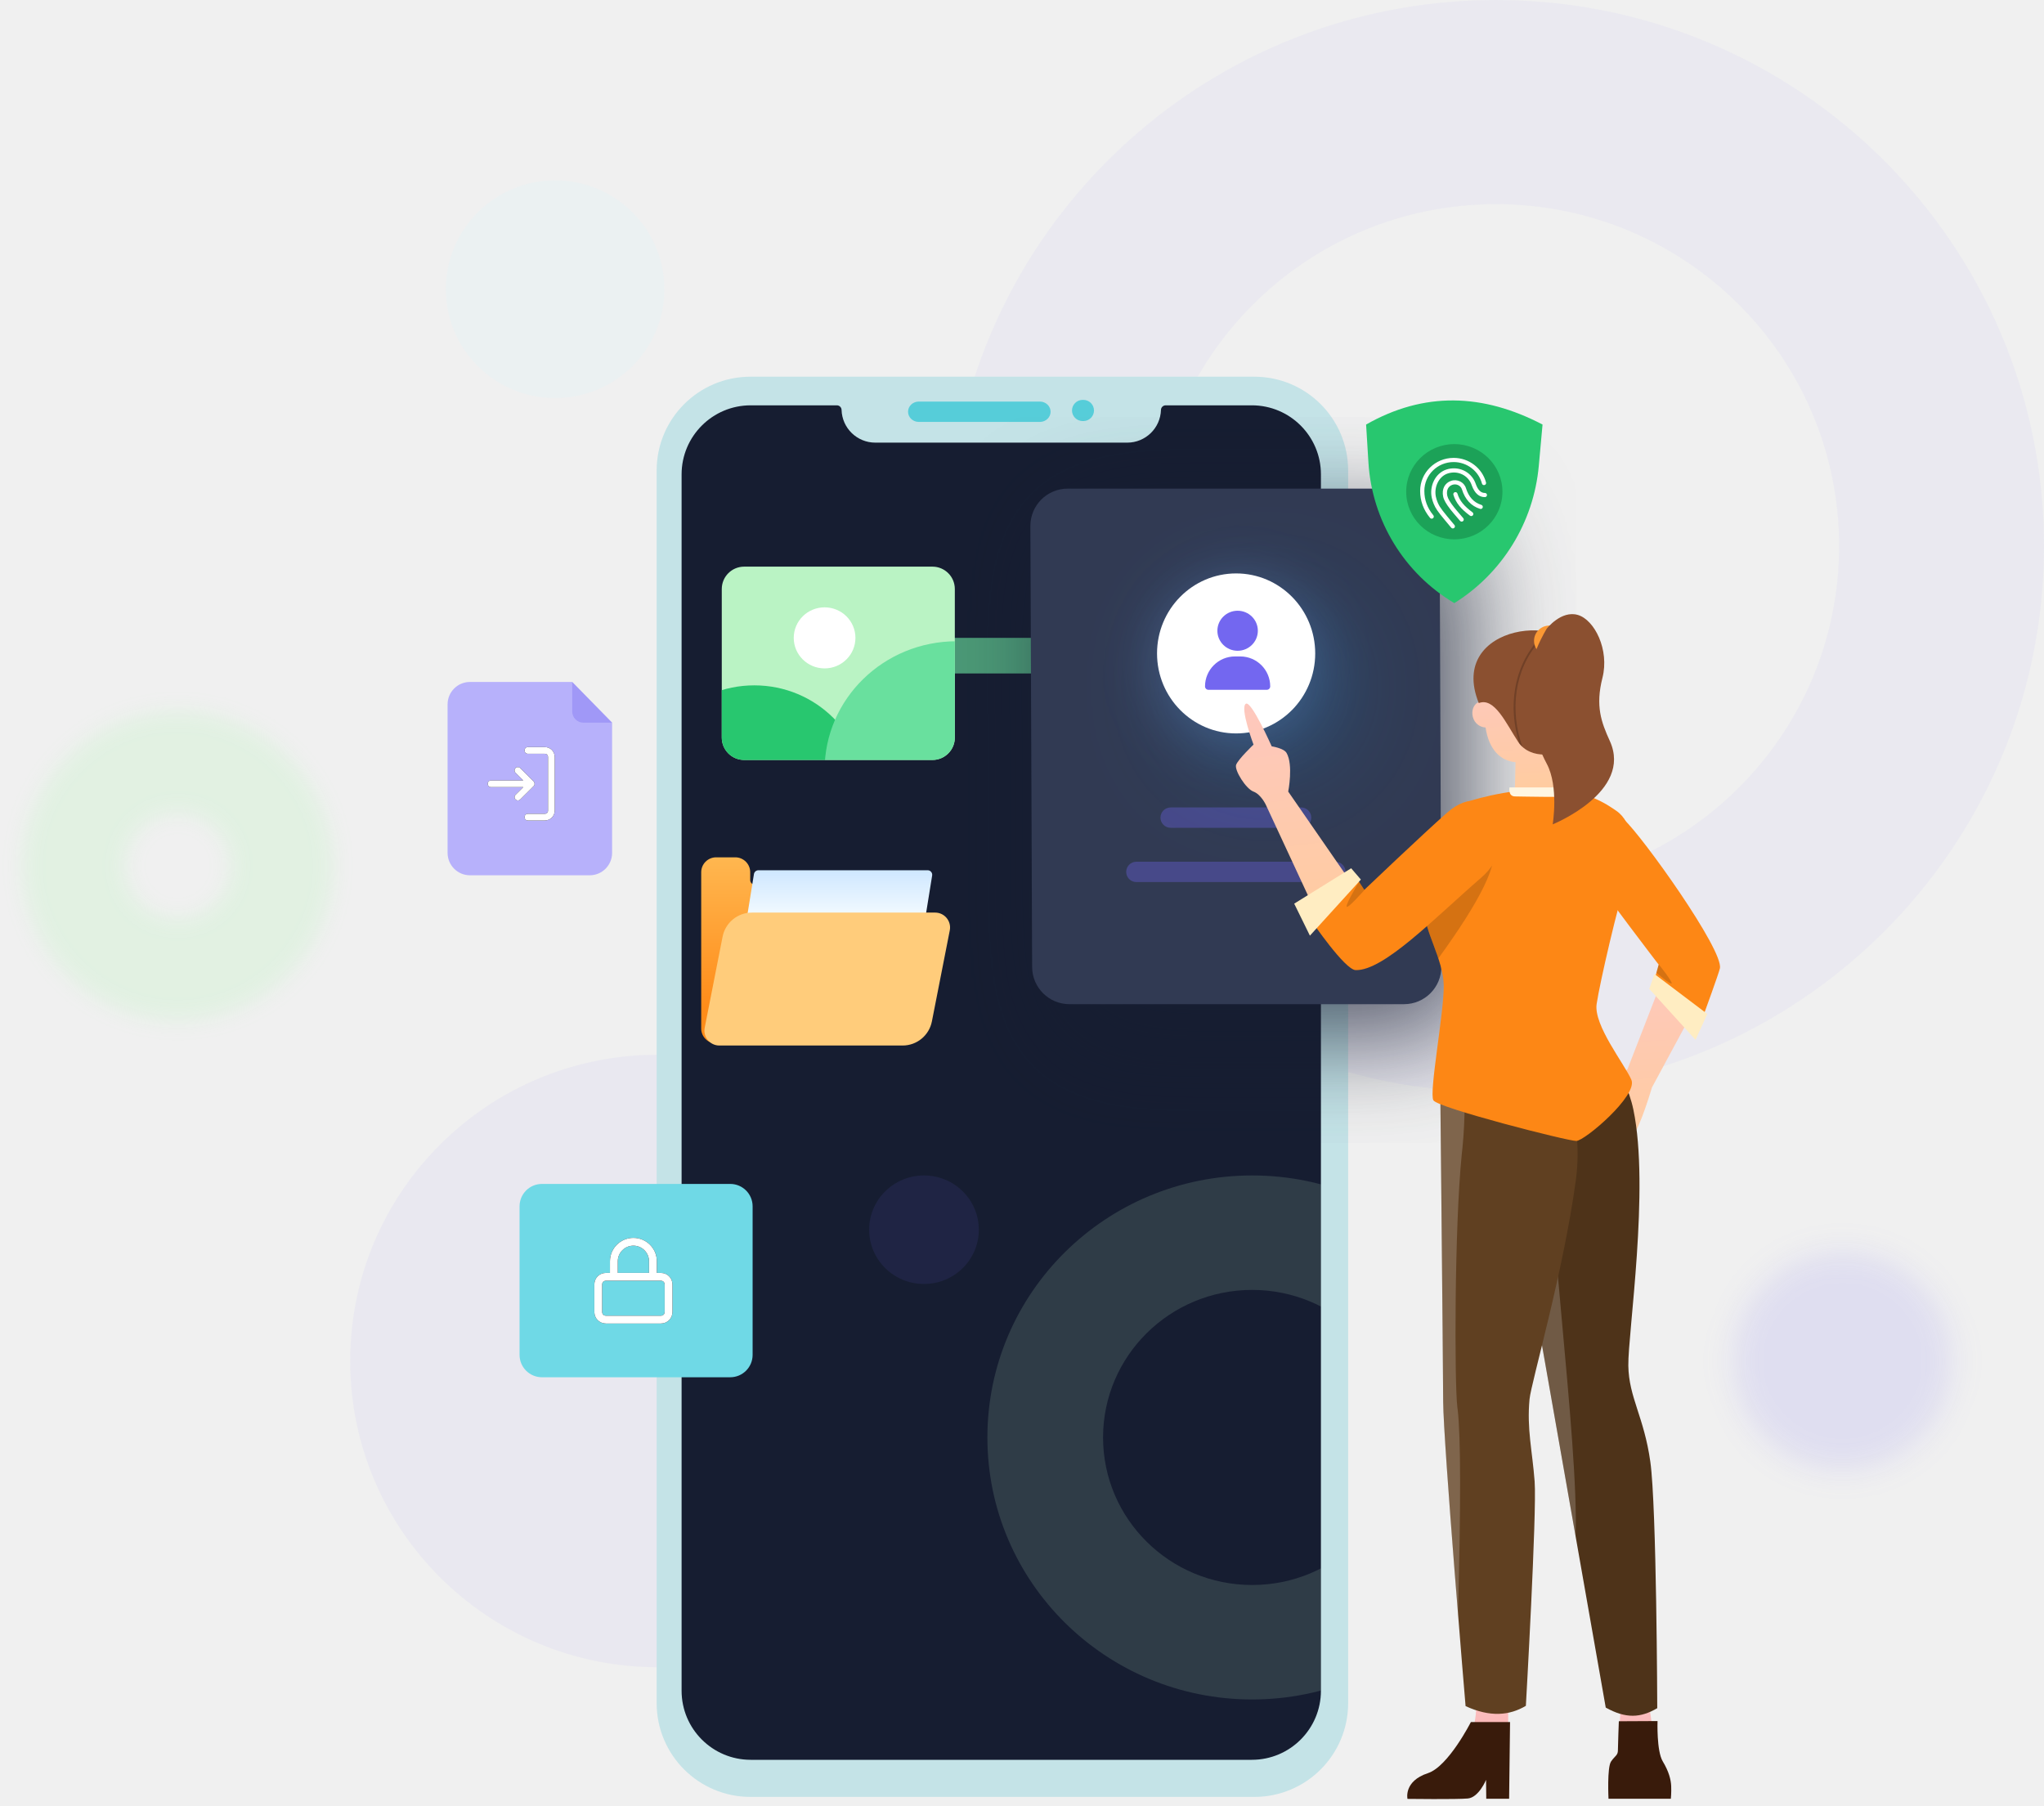
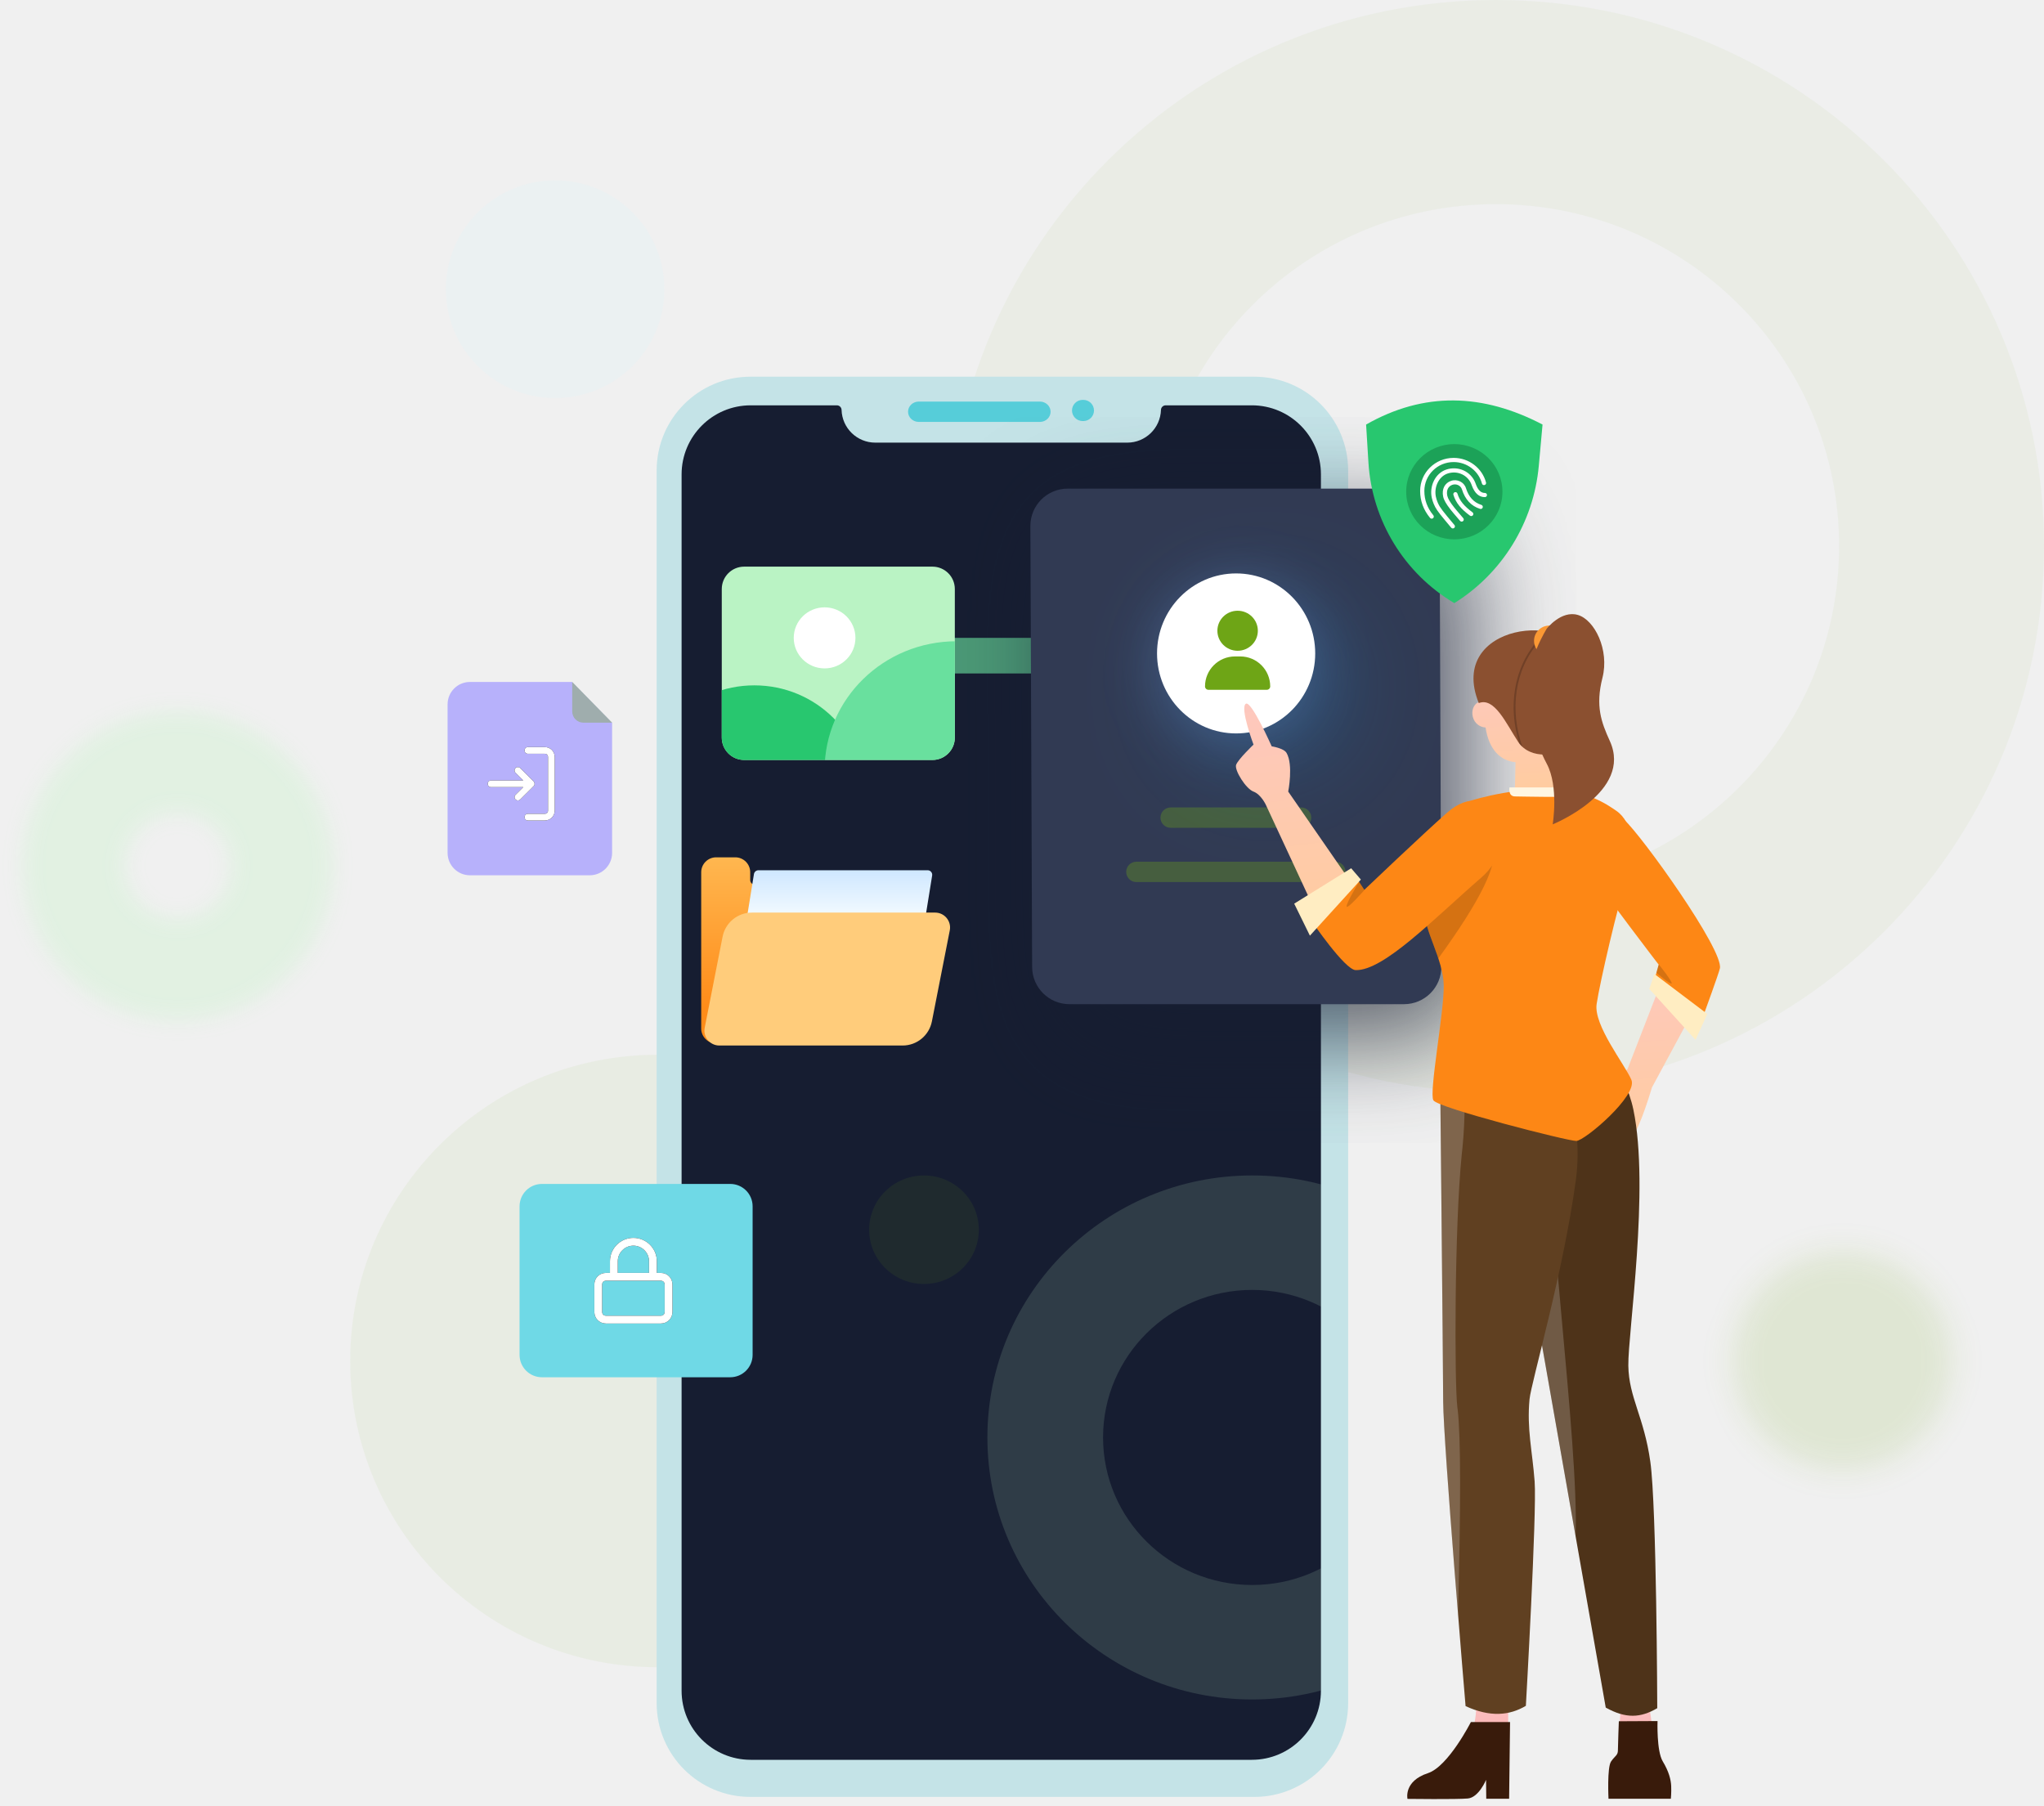
<svg xmlns="http://www.w3.org/2000/svg" width="548" height="484" viewBox="0 0 548 484" fill="none">
  <g id="Illustration">
    <g id="Shape">
-       <path id="Oval" opacity="0.053" fill-rule="evenodd" clip-rule="evenodd" d="M548 146.415C548 65.552 482.211 0 401.056 0C319.901 0 254.111 65.552 254.111 146.415C254.111 227.278 319.901 292.831 401.056 292.831C482.211 292.831 548 227.278 548 146.415ZM309.044 146.415C309.044 95.781 350.239 54.735 401.056 54.735C451.872 54.735 493.067 95.781 493.067 146.415C493.067 197.049 451.872 238.096 401.056 238.096C350.239 238.096 309.044 197.049 309.044 146.415Z" fill="#7367F0" />
+       <path id="Oval" opacity="0.053" fill-rule="evenodd" clip-rule="evenodd" d="M548 146.415C548 65.552 482.211 0 401.056 0C319.901 0 254.111 65.552 254.111 146.415C254.111 227.278 319.901 292.831 401.056 292.831C482.211 292.831 548 227.278 548 146.415ZM309.044 146.415C309.044 95.781 350.239 54.735 401.056 54.735C451.872 54.735 493.067 95.781 493.067 146.415C493.067 197.049 451.872 238.096 401.056 238.096C350.239 238.096 309.044 197.049 309.044 146.415Z" fill="#6ea516" />
      <g id="Oval_2" opacity="0.141" filter="url(#filter0_f)">
        <path fill-rule="evenodd" clip-rule="evenodd" d="M89.314 232.166C89.314 209.243 70.664 190.659 47.657 190.659C24.651 190.659 6 209.243 6 232.166C6 255.09 24.651 273.673 47.657 273.673C70.664 273.673 89.314 255.09 89.314 232.166ZM33.466 232.166C33.466 224.357 39.82 218.027 47.657 218.027C55.495 218.027 61.848 224.357 61.848 232.166C61.848 239.976 55.495 246.306 47.657 246.306C39.82 246.306 33.466 239.976 33.466 232.166Z" fill="#8BF78F" />
      </g>
-       <ellipse id="Oval_3" cx="176.29" cy="364.898" rx="82.399" ry="82.102" fill="#7367F0" fill-opacity="0.061" />
+       <ellipse id="Oval_3" cx="176.29" cy="364.898" rx="82.399" ry="82.102" fill="#6ea516" fill-opacity="0.061" />
      <ellipse id="Oval_4" opacity="0.141" cx="148.825" cy="77.541" rx="29.297" ry="29.192" fill="#CEF5FF" />
      <g id="Oval_5" filter="url(#filter1_f)">
-         <ellipse cx="493.983" cy="364.898" rx="29.297" ry="29.192" fill="#7367F0" fill-opacity="0.136" />
+         <ellipse cx="493.983" cy="364.898" rx="29.297" ry="29.192" fill="#6ea516" fill-opacity="0.136" />
      </g>
    </g>
    <g id="File Organizer">
      <g id="Phone3">
        <path id="Rectangle" fill-rule="evenodd" clip-rule="evenodd" d="M176.051 126.137C176.051 112.254 187.305 101 201.188 101H336.301C350.184 101 361.438 112.254 361.438 126.137V456.637C361.438 470.52 350.184 481.774 336.301 481.774H201.188C187.305 481.774 176.051 470.52 176.051 456.637V126.137Z" fill="#C4E3E7" />
        <g id="Group 48">
          <path id="Rectangle_2" fill-rule="evenodd" clip-rule="evenodd" d="M182.737 127.195C182.737 116.966 191.03 108.673 201.259 108.673H224.364C225.046 108.673 225.605 109.216 225.625 109.898V109.898C225.768 114.787 229.772 118.676 234.663 118.676H302.219C307.11 118.676 311.114 114.787 311.257 109.898V109.898C311.277 109.216 311.835 108.673 312.518 108.673H335.622C345.852 108.673 354.144 116.966 354.144 127.195V453.306C354.144 463.535 345.852 471.828 335.622 471.828H201.259C191.03 471.828 182.737 463.535 182.737 453.306V127.195Z" fill="#161D31" />
          <mask id="mask0" mask-type="alpha" maskUnits="userSpaceOnUse" x="182" y="108" width="173" height="364">
            <path id="Rectangle_3" fill-rule="evenodd" clip-rule="evenodd" d="M182.737 127.195C182.737 116.966 191.03 108.673 201.259 108.673H224.364C225.046 108.673 225.605 109.216 225.625 109.898V109.898C225.768 114.787 229.772 118.676 234.663 118.676H302.219C307.11 118.676 311.114 114.787 311.257 109.898V109.898C311.277 109.216 311.835 108.673 312.518 108.673H335.622C345.852 108.673 354.144 116.966 354.144 127.195V453.306C354.144 463.535 345.852 471.828 335.622 471.828H201.259C191.03 471.828 182.737 463.535 182.737 453.306V127.195Z" fill="white" />
          </mask>
          <g mask="url(#mask0)">
-             <ellipse id="Oval_6" opacity="0.099" cx="247.722" cy="329.703" rx="14.702" ry="14.55" fill="#7367F0" />
+             <ellipse id="Oval_6" opacity="0.099" cx="247.722" cy="329.703" rx="14.702" ry="14.55" fill="#6ea516" />
            <path id="Oval_7" opacity="0.141" fill-rule="evenodd" clip-rule="evenodd" d="M335.704 315.153C374.906 315.153 406.686 346.604 406.686 385.401C406.686 424.198 374.906 455.649 335.704 455.649C296.501 455.649 264.722 424.198 264.722 385.401C264.722 346.604 296.501 315.153 335.704 315.153ZM335.704 345.844C313.629 345.844 295.733 363.555 295.733 385.401C295.733 407.248 313.629 424.958 335.704 424.958C357.779 424.958 375.674 407.248 375.674 385.401C375.674 363.555 357.779 345.844 335.704 345.844Z" fill="#C8F5D0" />
            <path id="Rectangle_4" fill-rule="evenodd" clip-rule="evenodd" d="M203.617 175.795C203.617 173.158 205.755 171.021 208.391 171.021H329.781C332.417 171.021 334.555 173.158 334.555 175.795V175.795C334.555 178.431 332.417 180.569 329.781 180.569H208.391C205.755 180.569 203.617 178.431 203.617 175.795V175.795Z" fill="#68DE9E" fill-opacity="0.642" />
          </g>
        </g>
        <path id="Path" d="M278.793 107.666C280.378 107.666 281.664 108.888 281.664 110.394C281.664 111.868 280.435 113.068 278.898 113.121L278.793 113.122H246.324C244.738 113.122 243.452 111.901 243.452 110.394C243.452 108.921 244.681 107.721 246.218 107.668L246.324 107.666H278.793Z" fill="#56CDD9" />
        <path id="Path_2" d="M290.429 107.211C292.015 107.211 293.301 108.484 293.301 110.053C293.301 111.588 292.072 112.838 290.535 112.893L290.429 112.895H290.279C288.693 112.895 287.407 111.623 287.407 110.053C287.407 108.519 288.636 107.268 290.173 107.213L290.279 107.211H290.429Z" fill="#56CDD9" />
      </g>
      <g id="Icon54">
        <g id="Group 37">
          <path id="Rectangle_5" fill-rule="evenodd" clip-rule="evenodd" d="M187.996 233.861C187.996 231.652 189.787 229.861 191.996 229.861L197.132 229.861C199.341 229.861 201.132 231.652 201.132 233.861V235.965C201.132 236.638 201.678 237.184 202.351 237.184H243.654C245.864 237.184 247.654 238.975 247.654 241.184V275.755C247.654 277.964 245.864 279.755 243.654 279.755H191.996C189.787 279.755 187.996 277.964 187.996 275.755V233.861Z" fill="url(#paint0_linear)" />
          <path id="Rectangle_6" fill-rule="evenodd" clip-rule="evenodd" d="M202.134 234.351C202.23 233.76 202.74 233.326 203.338 233.326H248.707C249.458 233.326 250.031 233.998 249.911 234.739L243.1 276.997C243.005 277.588 242.495 278.022 241.897 278.022H196.527C195.776 278.022 195.204 277.35 195.323 276.609L202.134 234.351Z" fill="url(#paint1_linear)" />
          <path id="Rectangle_7" fill-rule="evenodd" clip-rule="evenodd" d="M250.713 244.677C253.232 244.677 255.124 246.976 254.638 249.448L249.842 273.86C249.105 277.612 245.816 280.318 241.992 280.318H192.858C190.34 280.318 188.448 278.018 188.933 275.547L193.73 251.135C194.467 247.383 197.756 244.677 201.579 244.677L250.713 244.677Z" fill="#FFCC7B" />
        </g>
      </g>
      <g id="Group 28">
        <path id="Rectangle_8" fill-rule="evenodd" clip-rule="evenodd" d="M120 188.842C120 185.528 122.686 182.842 126 182.842H153.414L164.105 193.754V228.675C164.105 231.989 161.419 234.675 158.105 234.675H126C122.686 234.675 120 231.989 120 228.675V188.842Z" fill="#B7B1FB" />
        <g id="Icon">
          <path id="Mask" fill-rule="evenodd" clip-rule="evenodd" d="M146.031 219.984C147.557 219.984 148.724 218.821 148.724 217.3V202.986C148.724 201.465 147.557 200.302 146.031 200.302H141.543C141.005 200.302 140.646 200.66 140.646 201.197C140.646 201.734 141.005 202.092 141.543 202.092H146.031C146.57 202.092 146.929 202.45 146.929 202.986V217.3C146.929 217.837 146.57 218.195 146.031 218.195H141.543C141.005 218.195 140.646 218.553 140.646 219.089C140.646 219.626 141.005 219.984 141.543 219.984H146.031ZM143.249 209.785C143.338 210.054 143.338 210.322 143.249 210.501C143.249 210.591 143.159 210.68 143.069 210.77L139.479 214.348C139.299 214.527 139.03 214.616 138.85 214.616C138.671 214.616 138.401 214.527 138.222 214.348C137.863 213.99 137.863 213.453 138.222 213.096L140.286 211.038H131.669C131.131 211.038 130.771 210.68 130.771 210.143C130.771 209.607 131.131 209.249 131.669 209.249H140.286L138.222 207.191C137.863 206.833 137.863 206.296 138.222 205.939C138.581 205.581 139.12 205.581 139.479 205.939L143.069 209.517C143.114 209.562 143.136 209.607 143.159 209.651C143.181 209.696 143.204 209.741 143.249 209.785Z" fill="black" />
          <mask id="mask1" mask-type="alpha" maskUnits="userSpaceOnUse" x="130" y="200" width="19" height="20">
            <path id="Mask_2" fill-rule="evenodd" clip-rule="evenodd" d="M146.031 219.984C147.557 219.984 148.724 218.821 148.724 217.3V202.986C148.724 201.465 147.557 200.302 146.031 200.302H141.543C141.005 200.302 140.646 200.66 140.646 201.197C140.646 201.734 141.005 202.092 141.543 202.092H146.031C146.57 202.092 146.929 202.45 146.929 202.986V217.3C146.929 217.837 146.57 218.195 146.031 218.195H141.543C141.005 218.195 140.646 218.553 140.646 219.089C140.646 219.626 141.005 219.984 141.543 219.984H146.031ZM143.249 209.785C143.338 210.054 143.338 210.322 143.249 210.501C143.249 210.591 143.159 210.68 143.069 210.77L139.479 214.348C139.299 214.527 139.03 214.616 138.85 214.616C138.671 214.616 138.401 214.527 138.222 214.348C137.863 213.99 137.863 213.453 138.222 213.096L140.286 211.038H131.669C131.131 211.038 130.771 210.68 130.771 210.143C130.771 209.607 131.131 209.249 131.669 209.249H140.286L138.222 207.191C137.863 206.833 137.863 206.296 138.222 205.939C138.581 205.581 139.12 205.581 139.479 205.939L143.069 209.517C143.114 209.562 143.136 209.607 143.159 209.651C143.181 209.696 143.204 209.741 143.249 209.785Z" fill="white" />
          </mask>
          <g mask="url(#mask1)">
            <g id="Icon Color">
              <rect id="ð¨ Icon Color" x="128.977" y="199.408" width="21.543" height="21.471" fill="white" />
            </g>
          </g>
        </g>
-         <path id="Path_3" opacity="0.34" d="M164.106 193.754H156.414C154.757 193.754 153.414 192.411 153.414 190.754V182.842L164.106 193.754Z" fill="#7367F0" />
+         <path id="Path_3" opacity="0.34" d="M164.106 193.754H156.414C154.757 193.754 153.414 192.411 153.414 190.754V182.842L164.106 193.754Z" fill="#6ea516" />
      </g>
      <g id="Group">
        <path id="Rectangle_9" fill-rule="evenodd" clip-rule="evenodd" d="M139.296 323.427C139.296 320.113 141.982 317.427 145.296 317.427H195.778C199.092 317.427 201.778 320.113 201.778 323.427V363.26C201.778 366.574 199.092 369.26 195.778 369.26H145.296C141.982 369.26 139.296 366.574 139.296 363.26V323.427Z" fill="#6FD9E6" />
        <g id="Icon_2">
          <path id="Mask_3" fill-rule="evenodd" clip-rule="evenodd" d="M177.147 341.283H176.1V338.152C176.1 334.708 173.272 331.89 169.816 331.89C166.36 331.89 163.533 334.708 163.533 338.152V341.283H162.485C160.705 341.283 159.344 342.64 159.344 344.415V351.721C159.344 353.495 160.705 354.852 162.485 354.852H177.147C178.927 354.852 180.289 353.495 180.289 351.721V344.415C180.289 342.64 178.927 341.283 177.147 341.283ZM165.627 338.152C165.627 335.856 167.512 333.977 169.816 333.977C172.12 333.977 174.005 335.856 174.005 338.152V341.283H165.627V338.152ZM177.147 352.764C177.775 352.764 178.194 352.347 178.194 351.721V344.415C178.194 343.788 177.775 343.371 177.147 343.371H162.485C161.857 343.371 161.438 343.788 161.438 344.415V351.721C161.438 352.347 161.857 352.764 162.485 352.764H177.147Z" fill="black" />
          <mask id="mask2" mask-type="alpha" maskUnits="userSpaceOnUse" x="159" y="331" width="22" height="24">
            <path id="Mask_4" fill-rule="evenodd" clip-rule="evenodd" d="M177.147 341.283H176.1V338.152C176.1 334.708 173.272 331.89 169.816 331.89C166.36 331.89 163.533 334.708 163.533 338.152V341.283H162.485C160.705 341.283 159.344 342.64 159.344 344.415V351.721C159.344 353.495 160.705 354.852 162.485 354.852H177.147C178.927 354.852 180.289 353.495 180.289 351.721V344.415C180.289 342.64 178.927 341.283 177.147 341.283ZM165.627 338.152C165.627 335.856 167.512 333.977 169.816 333.977C172.12 333.977 174.005 335.856 174.005 338.152V341.283H165.627V338.152ZM177.147 352.764C177.775 352.764 178.194 352.347 178.194 351.721V344.415C178.194 343.788 177.775 343.371 177.147 343.371H162.485C161.857 343.371 161.438 343.788 161.438 344.415V351.721C161.438 352.347 161.857 352.764 162.485 352.764H177.147Z" fill="white" />
          </mask>
          <g mask="url(#mask2)">
            <g id="Icon Color_2">
              <rect id="ð¨ Icon Color_2" x="157.249" y="330.846" width="25.134" height="25.049" fill="white" />
            </g>
          </g>
        </g>
      </g>
      <g id="Group 34">
        <path id="Rectangle_10" d="M193.509 157.924C193.509 154.61 196.195 151.924 199.509 151.924H249.991C253.305 151.924 255.991 154.61 255.991 157.924V197.757C255.991 201.071 253.305 203.757 249.991 203.757H199.509C196.195 203.757 193.509 201.071 193.509 197.757V157.924Z" fill="#BAF3C4" />
        <mask id="mask3" mask-type="alpha" maskUnits="userSpaceOnUse" x="193" y="151" width="63" height="53">
          <path id="Rectangle_11" d="M193.509 157.924C193.509 154.61 196.195 151.924 199.509 151.924H249.991C253.305 151.924 255.991 154.61 255.991 157.924V197.757C255.991 201.071 253.305 203.757 249.991 203.757H199.509C196.195 203.757 193.509 201.071 193.509 197.757V157.924Z" fill="white" />
        </mask>
        <g mask="url(#mask3)">
          <ellipse id="Oval_8" cx="221.074" cy="171.021" rx="8.27" ry="8.184" fill="white" />
          <ellipse id="Oval_9" cx="202.238" cy="213.306" rx="29.863" ry="29.554" fill="#28C76F" />
          <ellipse id="Oval_10" cx="256.45" cy="206.485" rx="35.376" ry="34.556" fill="#69E09E" />
        </g>
      </g>
      <g id="Group 23">
        <g id="Rectangle_12" filter="url(#filter2_d)">
          <path fill-rule="evenodd" clip-rule="evenodd" d="M276.246 141.049C276.224 135.51 280.708 131.009 286.246 131.009L375.958 131.009C381.465 131.009 385.936 135.462 385.958 140.969L386.429 259.191C386.451 264.729 381.968 269.231 376.429 269.231H286.718C281.21 269.231 276.74 264.778 276.718 259.271L276.246 141.049Z" fill="#313A53" />
        </g>
-         <path id="Rectangle_13" opacity="0.34" d="M311.123 219.216C311.123 217.71 312.344 216.488 313.851 216.488H348.825C350.332 216.488 351.553 217.71 351.553 219.216V219.216C351.553 220.723 350.332 221.944 348.825 221.944H313.851C312.344 221.944 311.123 220.723 311.123 219.216V219.216Z" fill="#7367F0" />
-         <path id="Rectangle_14" opacity="0.34" d="M301.935 233.766C301.935 232.259 303.156 231.038 304.663 231.038H358.014C359.52 231.038 360.742 232.259 360.742 233.766V233.766C360.742 235.273 359.52 236.494 358.014 236.494H304.663C303.156 236.494 301.935 235.273 301.935 233.766V233.766Z" fill="#7367F0" />
+         <path id="Rectangle_13" opacity="0.34" d="M311.123 219.216C311.123 217.71 312.344 216.488 313.851 216.488H348.825C350.332 216.488 351.553 217.71 351.553 219.216V219.216C351.553 220.723 350.332 221.944 348.825 221.944H313.851C312.344 221.944 311.123 220.723 311.123 219.216V219.216Z" fill="#6ea516" />
+         <path id="Rectangle_14" opacity="0.34" d="M301.935 233.766C301.935 232.259 303.156 231.038 304.663 231.038H358.014C359.52 231.038 360.742 232.259 360.742 233.766V233.766C360.742 235.273 359.52 236.494 358.014 236.494H304.663C303.156 236.494 301.935 235.273 301.935 233.766V233.766Z" fill="#6ea516" />
        <g id="Icon8">
          <g id="Oval_11" filter="url(#filter3_dd)">
            <ellipse cx="331.407" cy="175.192" rx="21.203" ry="21.45" fill="white" />
          </g>
          <g id="Group 70">
-             <path id="Combined Shape" fill-rule="evenodd" clip-rule="evenodd" d="M331.807 174.481C334.802 174.481 337.231 172.078 337.231 169.113C337.231 166.149 334.802 163.746 331.807 163.746C328.811 163.746 326.383 166.149 326.383 169.113C326.383 172.078 328.811 174.481 331.807 174.481ZM331.097 176.001C326.663 176.001 323.068 179.595 323.068 184.029C323.068 184.536 323.479 184.947 323.986 184.947H339.628C340.134 184.947 340.545 184.536 340.545 184.029C340.545 179.595 336.951 176.001 332.517 176.001H331.097Z" fill="#7367F0" />
+             <path id="Combined Shape" fill-rule="evenodd" clip-rule="evenodd" d="M331.807 174.481C334.802 174.481 337.231 172.078 337.231 169.113C337.231 166.149 334.802 163.746 331.807 163.746C328.811 163.746 326.383 166.149 326.383 169.113C326.383 172.078 328.811 174.481 331.807 174.481ZM331.097 176.001C326.663 176.001 323.068 179.595 323.068 184.029C323.068 184.536 323.479 184.947 323.986 184.947H339.628C340.134 184.947 340.545 184.536 340.545 184.029C340.545 179.595 336.951 176.001 332.517 176.001H331.097Z" fill="#6ea516" />
          </g>
        </g>
      </g>
      <g id="Wom3.5">
        <g id="RArm">
          <path id="Path_4" fill-rule="evenodd" clip-rule="evenodd" d="M436.346 286.631C436.346 286.631 426.071 296.69 426.701 297.674C427.331 298.664 432.509 296.363 432.509 296.363C432.509 296.363 426.049 306.93 427.378 307.742C428.707 308.554 435.504 306.91 437.588 304.732C439.672 302.554 442.889 291.562 442.889 291.562L458.517 262.597L447.183 258.715L436.346 286.631Z" fill="url(#paint2_linear)" />
          <path id="Path_5" fill-rule="evenodd" clip-rule="evenodd" d="M425.853 233.087C430.168 239.723 444.693 258.633 444.693 258.633L443.635 262.406L456.984 271.463C456.984 271.463 460.776 261.095 461.105 259.636C462.19 254.825 440.26 224.12 435.35 219.683C427.618 212.697 419.258 222.947 425.853 233.087Z" fill="#FD8715" />
          <path id="Path_6" fill-rule="evenodd" clip-rule="evenodd" d="M448.166 263.653C448.415 263.173 444.716 258.565 444.716 258.565L444.089 260.806C444.089 260.806 447.917 264.134 448.166 263.653Z" fill="black" fill-opacity="0.16" />
          <path id="Path 70" fill-rule="evenodd" clip-rule="evenodd" d="M443.552 261.14L457.734 271.858L454.574 278.79L442.174 265.14L443.552 261.14Z" fill="#FFEDC2" />
        </g>
        <g id="RLeg">
          <path id="Path_7" fill-rule="evenodd" clip-rule="evenodd" d="M434.6 456.208L433.812 469.49L443.91 469.75L442.012 456.208H434.6Z" fill="url(#paint3_linear)" />
          <path id="Path_8" fill-rule="evenodd" clip-rule="evenodd" d="M444.389 461.44C444.389 461.44 444.105 469.439 445.779 472.232C447.463 475.024 447.974 477.189 448.048 478.859C448.128 480.65 447.957 482.272 447.957 482.272H431.244C431.244 482.272 430.826 473.856 431.933 472.269C433.039 470.683 433.766 470.655 433.766 469.253C433.774 467.851 434.014 461.493 434.014 461.493L444.389 461.44Z" fill="#391B0B" />
          <path id="Path_9" fill-rule="evenodd" clip-rule="evenodd" d="M399.024 278.88L425.219 276.062L425.604 276.416C427.471 278.176 435.584 286.352 437.916 297.527C442.317 318.624 436.426 357.589 436.557 366.134C436.681 374.678 440.761 379.833 442.456 391.914C444.152 403.995 444.312 457.987 444.312 457.987C439.817 460.623 435.861 460.812 430.502 457.828L399.024 278.88Z" fill="#4E3319" />
          <path id="Path_10" fill-rule="evenodd" clip-rule="evenodd" d="M422.423 411.899L399.024 278.88L413.589 277.313C414.238 323.523 423.295 385.987 422.423 411.899Z" fill="white" fill-opacity="0.192" />
        </g>
        <g id="LLeg">
          <path id="Path_11" fill-rule="evenodd" clip-rule="evenodd" d="M404.39 454.811L395.779 454.949C395.779 454.949 396.345 463.795 393.034 466.791L392.853 466.948C388.856 470.263 404.277 469.067 404.277 469.067L404.39 454.811Z" fill="url(#paint4_linear)" />
          <path id="Path_12" fill-rule="evenodd" clip-rule="evenodd" d="M404.847 461.706L404.599 482.264L398.467 482.269L398.414 477.203C398.414 477.203 396.48 481.926 393.524 482.199C390.56 482.472 377.35 482.304 377.35 482.304C377.35 482.304 376.252 477.562 382.828 475.408C388.297 473.618 394.345 461.706 394.345 461.706H404.847Z" fill="#391B0B" />
          <path id="Path_13" fill-rule="evenodd" clip-rule="evenodd" d="M386.031 280.708L415.445 279.722L415.665 280.124C417.092 282.804 424.913 298.489 422.498 316.319C419.109 341.345 410.492 370.683 410.07 375.165C409.318 383.155 410.822 388.941 411.439 397.194C412.056 405.448 409.087 457.355 409.087 457.355C404.722 459.953 399.528 460.463 392.925 457.434C392.925 457.434 386.964 386.928 386.92 375.77C386.876 364.612 386.031 280.708 386.031 280.708Z" fill="#604021" />
          <path id="Path_14" fill-rule="evenodd" clip-rule="evenodd" d="M392.084 307.777L391.889 309.631C389.928 329.183 389.943 370.705 390.702 377.109L390.806 377.934C391.648 385.16 391.676 403.505 390.888 432.97L389.864 420.255C387.921 395.79 386.94 380.961 386.92 375.77L386.884 370.396C386.715 348.67 386.031 280.708 386.031 280.708L392.235 280.5C392.898 291.229 392.847 300.321 392.084 307.777Z" fill="white" fill-opacity="0.192" />
        </g>
        <g id="Head">
          <path id="Path_15" fill-rule="evenodd" clip-rule="evenodd" d="M397.247 188.036C393.628 188.428 393.884 194.725 398.29 195.054C399.19 201.124 402.402 204.016 406.317 204.351L406.1 213.533L423.418 213.523C423.418 213.523 418.542 207.036 418.785 198.157C419.028 189.276 418.622 180.934 418.622 180.934L396.19 181.333L397.247 188.036Z" fill="url(#paint5_linear)" />
          <path id="Path_16" fill-rule="evenodd" clip-rule="evenodd" d="M396.459 188.508C400.674 186.858 403.788 193.961 407.013 198.898C410.239 203.835 418.595 202.996 419.747 198.898C424.107 189.922 427.865 177.72 422.776 176.718C422.06 163.746 387.752 166.809 396.459 188.508Z" fill="#8B5030" />
          <path id="Combined Shape_2" fill-rule="evenodd" clip-rule="evenodd" d="M419.947 171.56H412.536H412.425L412.35 171.642C405.75 178.933 404.266 189.665 407.337 199.352C407.59 199.679 407.867 199.976 408.164 200.246C404.697 190.467 406.016 179.456 412.647 172.06H420.542C420.354 171.886 420.155 171.719 419.947 171.56Z" fill="black" fill-opacity="0.199" />
          <ellipse id="Oval_12" cx="415.413" cy="171.81" rx="4.135" ry="4.092" fill="#FB9934" />
        </g>
        <g id="Body">
          <path id="Path_17" fill-rule="evenodd" clip-rule="evenodd" d="M392.702 215.311C388.838 220.928 382.399 239.993 382.034 244.282C381.622 249.229 386.981 257.11 387.07 264.272C387.148 271.435 383.072 293.001 384.297 295.016C385.512 297.031 420.347 305.95 422.62 305.902C424.883 305.853 439.172 293.714 437.379 289.518C435.576 285.323 427.209 274.898 428.062 269.182C428.904 263.467 433.797 242.37 436.227 235.189C438.647 228.009 437.84 220.47 433.323 217.38C431.088 215.852 425.125 211.508 414.505 211.528C403.885 211.548 393.002 214.875 392.702 215.311Z" fill="#FD8715" />
          <path id="Path 68" fill-rule="evenodd" clip-rule="evenodd" d="M404.693 211.117C404.693 211.117 404.247 213.533 406.203 213.533C408.16 213.533 421.283 213.96 423.06 213.197C424.837 212.433 424.304 211.117 424.304 211.117H404.693Z" fill="#FFF6E1" />
          <path id="Path_18" fill-rule="evenodd" clip-rule="evenodd" d="M387.095 227.46L387.214 227.401C394.369 223.865 398.667 223.709 400.108 226.932C401.971 231.098 397.141 241.108 385.619 256.963C384.037 252.155 381.761 247.57 382.034 244.282C382.246 241.8 384.491 234.369 387.095 227.46Z" fill="black" fill-opacity="0.16" />
        </g>
        <g id="LArm">
          <path id="Path_19" fill-rule="evenodd" clip-rule="evenodd" d="M339.362 215.75C339.362 215.75 338.073 212.981 336.047 212.231C334.021 211.482 330.922 206.519 331.401 205.078C331.88 203.637 336.072 199.64 336.072 199.64C336.072 199.64 332.366 189.799 334.007 188.688C335.457 187.707 340.944 200.103 340.944 200.103C340.944 200.103 344.17 200.584 344.915 201.851C346.791 205.046 345.373 212.231 345.373 212.231L364.416 239.772L355.678 250.86L339.362 215.75Z" fill="url(#paint6_linear)" />
          <path id="Path_20" fill-rule="evenodd" clip-rule="evenodd" d="M387.976 217.886C381.536 223.548 365.782 238.571 365.782 238.571C365.782 238.571 363.441 235.022 363.441 235.022L351.66 246.961C351.66 246.961 360.547 260.007 363.441 260.098C370.982 260.335 384.493 246.246 397.195 235.244C408.583 225.38 399.982 207.33 387.976 217.886Z" fill="#FD8715" />
          <path id="Path_21" fill-rule="evenodd" clip-rule="evenodd" d="M365.829 238.589C365.829 238.589 361.41 243.647 361.045 243.095C360.681 242.544 364.379 236.395 364.379 236.395L365.829 238.589Z" fill="black" fill-opacity="0.16" />
          <path id="Path 69" fill-rule="evenodd" clip-rule="evenodd" d="M364.852 235.826L351.188 250.861L346.979 242.281L362.253 232.795L364.852 235.826Z" fill="#FFEDC2" />
        </g>
        <path id="Path_22" fill-rule="evenodd" clip-rule="evenodd" d="M414.689 168.553C414.689 168.553 418.558 163.565 423.026 164.874C427.494 166.182 431.536 174.204 429.617 181.744C427.707 189.285 429.282 193.586 431.598 198.668C437.82 212.339 416.278 221.019 416.278 221.019C416.278 221.019 417.959 210.889 414.689 204.772C411.322 198.472 409.41 190.394 409.41 185.45C409.41 176.854 414.689 168.553 414.689 168.553Z" fill="#8B5030" />
      </g>
      <g id="Group 39">
        <path id="Rectangle_15" fill-rule="evenodd" clip-rule="evenodd" d="M366.255 113.828C381.822 104.951 397.601 105.476 413.558 113.828L412.552 124.915C411.179 140.047 402.798 153.663 389.906 161.705V161.705V161.705C376.456 153.719 367.833 139.592 366.877 123.979L366.255 113.828Z" fill="#28C76F" />
        <ellipse id="Oval_13" cx="389.907" cy="131.836" rx="12.901" ry="12.767" fill="#1CA258" />
        <g id="Group 40">
          <path id="Path_23" fill-rule="evenodd" clip-rule="evenodd" d="M389.722 122.766C393.825 122.766 397.377 125.503 398.407 129.363C398.487 129.661 398.307 129.967 398.006 130.045C397.704 130.124 397.396 129.946 397.316 129.648C396.416 126.277 393.31 123.883 389.722 123.883C385.385 123.883 381.87 127.35 381.87 131.625C381.87 134.038 382.669 136.208 384.279 138.153C384.476 138.392 384.44 138.744 384.199 138.939C383.958 139.135 383.602 139.1 383.405 138.861C381.633 136.718 380.741 134.299 380.741 131.625C380.741 126.732 384.763 122.766 389.722 122.766Z" fill="white" />
          <path id="Path_24" fill-rule="evenodd" clip-rule="evenodd" d="M387.726 125.908C390.921 124.819 394.369 126.395 395.547 129.476L395.612 129.652C396.217 131.392 397.041 132.18 398.095 132.167C398.407 132.163 398.662 132.41 398.666 132.718C398.67 133.027 398.421 133.28 398.109 133.284C396.538 133.303 395.372 132.239 394.621 130.227L394.544 130.015C393.637 127.407 390.764 126.054 388.094 126.964C385.691 127.783 384.406 130.678 384.971 133.23C385.081 133.727 385.22 134.173 385.399 134.603L385.56 134.974C386.096 136.146 386.793 137.025 389.939 140.768C390.138 141.005 390.106 141.357 389.866 141.554C389.626 141.752 389.271 141.719 389.071 141.482L387.384 139.464C385.359 137.019 384.901 136.322 384.391 135.113L384.355 135.028C384.15 134.537 383.992 134.028 383.868 133.469C383.189 130.403 384.732 126.928 387.726 125.908Z" fill="white" />
          <path id="Path_25" fill-rule="evenodd" clip-rule="evenodd" d="M389.03 128.924C390.684 128.36 392.514 129.24 393.029 130.887C393.77 133.259 395.136 134.733 397.15 135.366C397.447 135.459 397.612 135.773 397.518 136.067C397.423 136.361 397.106 136.524 396.809 136.431C394.425 135.682 392.797 133.924 391.95 131.217C391.627 130.181 390.457 129.619 389.397 129.98C388.269 130.364 387.71 131.442 388.018 132.917C388.174 133.666 388.793 134.687 389.847 136.018L390.026 136.242C390.174 136.426 390.33 136.614 390.498 136.815L392.312 138.939C392.51 139.177 392.477 139.529 392.237 139.725C391.996 139.922 391.64 139.888 391.442 139.651L389.991 137.956L389.628 137.527C389.456 137.322 389.297 137.128 389.144 136.94L388.779 136.478C387.729 135.126 387.104 134.06 386.912 133.143C386.494 131.137 387.343 129.498 389.03 128.924Z" fill="white" />
          <path id="Path_26" fill-rule="evenodd" clip-rule="evenodd" d="M390.034 131.966C390.332 131.876 390.648 132.042 390.739 132.337C391.347 134.302 392.539 135.697 394.78 137.362C395.029 137.547 395.079 137.897 394.892 138.144C394.705 138.39 394.351 138.44 394.102 138.255C391.688 136.461 390.351 134.896 389.66 132.664C389.568 132.369 389.736 132.056 390.034 131.966Z" fill="white" />
        </g>
      </g>
    </g>
  </g>
  <defs>
    <filter id="filter0_f" x="0.563" y="185.223" width="94.187" height="93.887" filterUnits="userSpaceOnUse" color-interpolation-filters="sRGB">
      <feFlood flood-opacity="0" result="BackgroundImageFix" />
      <feBlend mode="normal" in="SourceGraphic" in2="BackgroundImageFix" result="shape" />
      <feGaussianBlur stdDeviation="2.718" result="effect1_foregroundBlur" />
    </filter>
    <filter id="filter1_f" x="456.531" y="327.551" width="74.904" height="74.693" filterUnits="userSpaceOnUse" color-interpolation-filters="sRGB">
      <feFlood flood-opacity="0" result="BackgroundImageFix" />
      <feBlend mode="normal" in="SourceGraphic" in2="BackgroundImageFix" result="shape" />
      <feGaussianBlur stdDeviation="4.077" result="effect1_foregroundBlur" />
    </filter>
    <filter id="filter2_d" x="256.246" y="112.009" width="166.183" height="194.222" filterUnits="userSpaceOnUse" color-interpolation-filters="sRGB">
      <feFlood flood-opacity="0" result="BackgroundImageFix" />
      <feColorMatrix in="SourceAlpha" type="matrix" values="0 0 0 0 0 0 0 0 0 0 0 0 0 0 0 0 0 0 127 0" />
      <feOffset dx="8" dy="9" />
      <feGaussianBlur stdDeviation="14" />
      <feColorMatrix type="matrix" values="0 0 0 0 0.086 0 0 0 0 0.114 0 0 0 0 0.192 0 0 0 0.7 0" />
      <feBlend mode="normal" in2="BackgroundImageFix" result="effect1_dropShadow" />
      <feBlend mode="normal" in="SourceGraphic" in2="effect1_dropShadow" result="shape" />
    </filter>
    <filter id="filter3_dd" x="290.204" y="134.743" width="98.405" height="98.899" filterUnits="userSpaceOnUse" color-interpolation-filters="sRGB">
      <feFlood flood-opacity="0" result="BackgroundImageFix" />
      <feColorMatrix in="SourceAlpha" type="matrix" values="0 0 0 0 0 0 0 0 0 0 0 0 0 0 0 0 0 0 127 0" />
      <feOffset dx="8" dy="9" />
      <feGaussianBlur stdDeviation="14" />
      <feColorMatrix type="matrix" values="0 0 0 0 0.076 0 0 0 0 0.583 0 0 0 0 0.879 0 0 0 0.229 0" />
      <feBlend mode="normal" in2="BackgroundImageFix" result="effect1_dropShadow" />
      <feColorMatrix in="SourceAlpha" type="matrix" values="0 0 0 0 0 0 0 0 0 0 0 0 0 0 0 0 0 0 127 0" />
      <feOffset dy="2" />
      <feGaussianBlur stdDeviation="7.5" />
      <feColorMatrix type="matrix" values="0 0 0 0 0.504 0 0 0 0 0.7 0 0 0 0 1 0 0 0 0.234 0" />
      <feBlend mode="normal" in2="effect1_dropShadow" result="effect2_dropShadow" />
      <feBlend mode="normal" in="SourceGraphic" in2="effect2_dropShadow" result="shape" />
    </filter>
    <linearGradient id="paint0_linear" x1="252.335" y1="270.363" x2="252.335" y2="212.641" gradientUnits="userSpaceOnUse">
      <stop stop-color="#FF8C19" />
      <stop offset="1" stop-color="#FFC967" />
    </linearGradient>
    <linearGradient id="paint1_linear" x1="245.482" y1="247.352" x2="245.482" y2="221.044" gradientUnits="userSpaceOnUse">
      <stop stop-color="#F8FDFF" />
      <stop offset="1" stop-color="#AAD4FF" />
    </linearGradient>
    <linearGradient id="paint2_linear" x1="424.08" y1="245.344" x2="427.481" y2="304.907" gradientUnits="userSpaceOnUse">
      <stop stop-color="#FDC6C6" />
      <stop offset="1" stop-color="#FFCCA1" />
    </linearGradient>
    <linearGradient id="paint3_linear" x1="432.065" y1="452.911" x2="433.457" y2="469.005" gradientUnits="userSpaceOnUse">
      <stop stop-color="#FDC6C6" />
      <stop offset="1" stop-color="#FAB2B2" />
    </linearGradient>
    <linearGradient id="paint4_linear" x1="390.081" y1="451.289" x2="391.397" y2="468.509" gradientUnits="userSpaceOnUse">
      <stop stop-color="#FDC6C6" />
      <stop offset="1" stop-color="#FAB2B2" />
    </linearGradient>
    <linearGradient id="paint5_linear" x1="389.777" y1="172.999" x2="392.621" y2="211.821" gradientUnits="userSpaceOnUse">
      <stop stop-color="#FDC6C6" />
      <stop offset="1" stop-color="#FFCCA1" />
    </linearGradient>
    <linearGradient id="paint6_linear" x1="325.63" y1="173.485" x2="334.537" y2="246.91" gradientUnits="userSpaceOnUse">
      <stop stop-color="#FDC6C6" />
      <stop offset="1" stop-color="#FFCCA1" />
    </linearGradient>
  </defs>
</svg>
